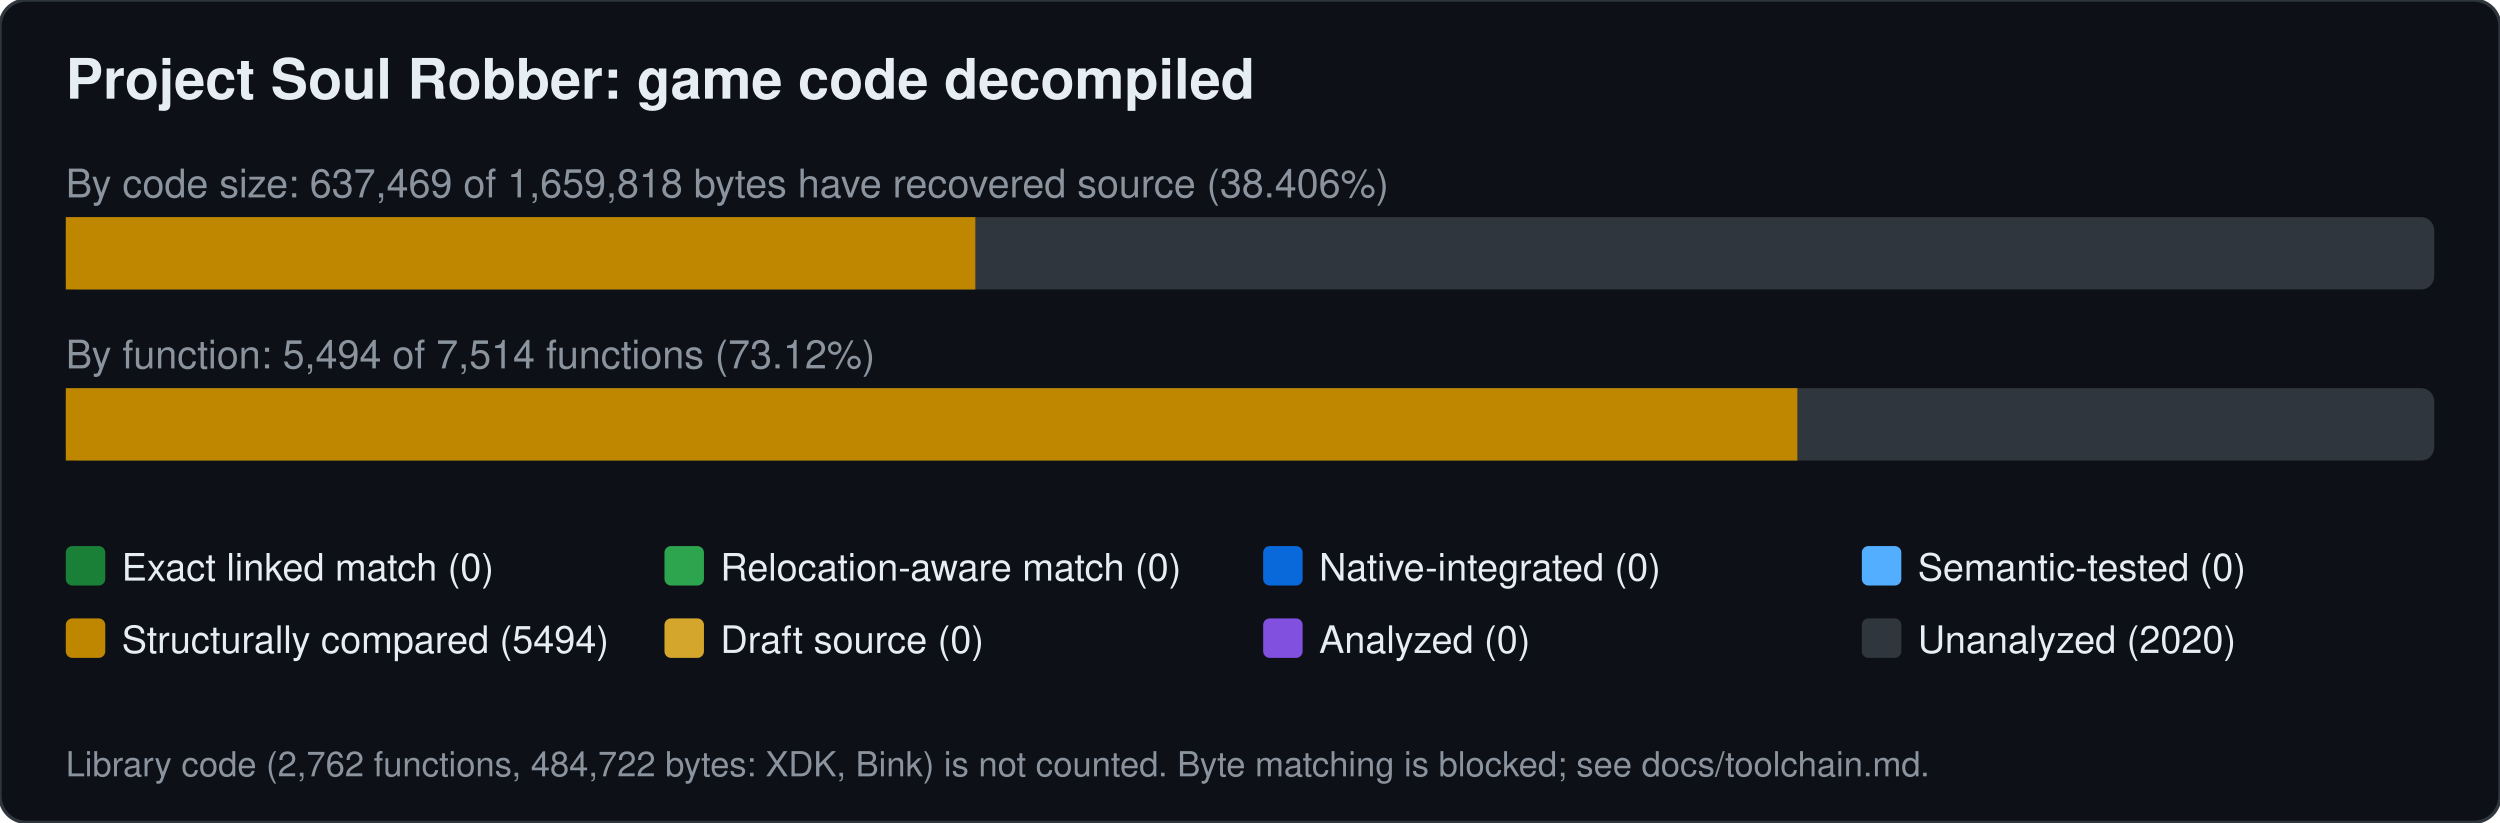
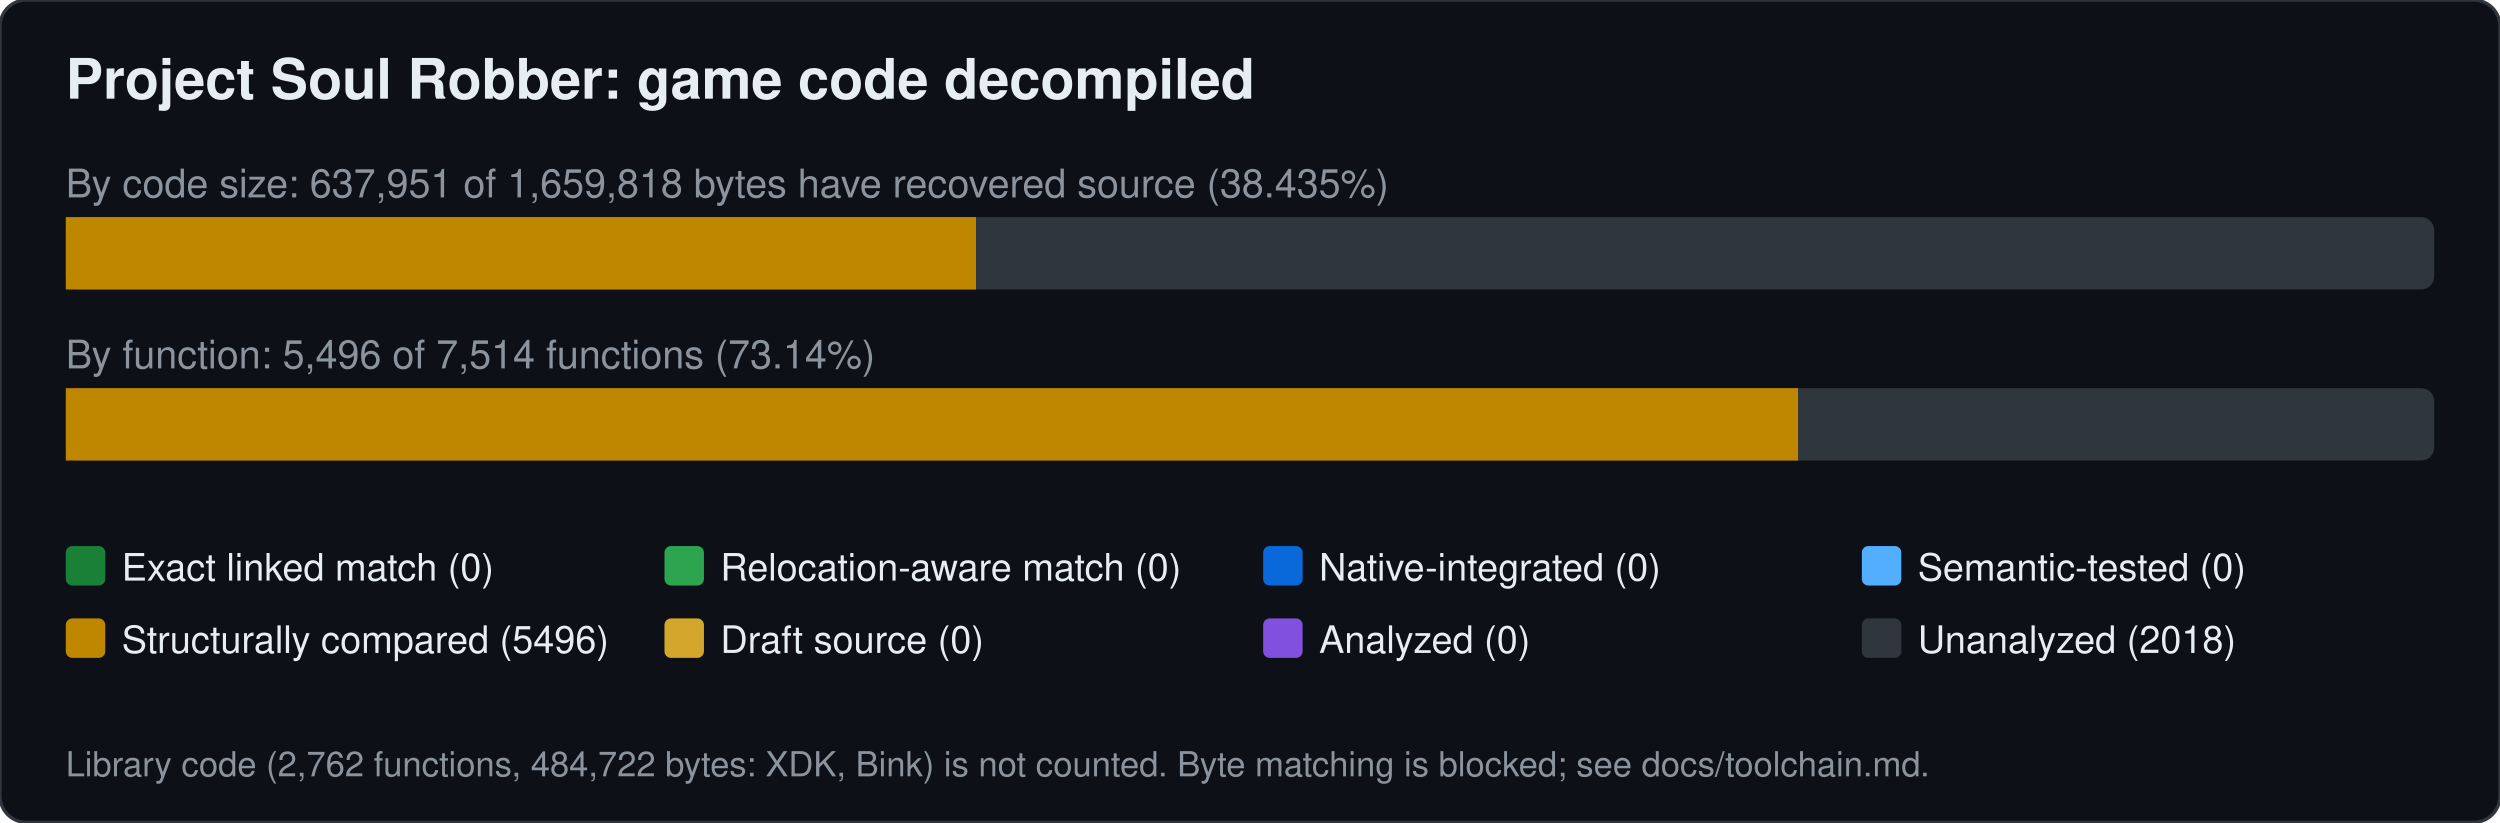
<svg xmlns="http://www.w3.org/2000/svg" width="760" height="250" viewBox="0 0 760 250" font-family="Segoe UI,Helvetica,Arial,sans-serif">
  <rect width="760" height="250" rx="8" fill="#0d1117" stroke="#30363d" />
  <text x="20" y="30" font-size="17" font-weight="600" fill="#e6edf3">Project Soul Robber: game code decompiled</text>
-   <text x="20" y="60" font-size="12" fill="#8b949e">By code size: 637,469 of 1,659,818 bytes have recovered source (38.406%)</text>
+   <text x="20" y="60" font-size="12" fill="#8b949e">By code size: 637,951 of 1,659,818 bytes have recovered source (38.435%)</text>
  <rect x="20" y="66" width="720" height="22" rx="4" fill="#30363d" />
-   <rect x="20.0" y="66" width="276.5" height="22" fill="#bf8700" />
-   <text x="20" y="112" font-size="12" fill="#8b949e">By function: 5,494 of 7,514 functions (73.12%)</text>
+   <rect x="20.0" y="66" width="276.7" height="22" fill="#bf8700" />
+   <text x="20" y="112" font-size="12" fill="#8b949e">By function: 5,496 of 7,514 functions (73.14%)</text>
  <rect x="20" y="118" width="720" height="22" rx="4" fill="#30363d" />
-   <rect x="20.0" y="118" width="526.4" height="22" fill="#bf8700" />
+   <rect x="20.0" y="118" width="526.6" height="22" fill="#bf8700" />
  <rect x="20" y="166" width="12" height="12" rx="2" fill="#1a7f37" />
  <text x="37" y="176.5" font-size="11.5" fill="#e6edf3">Exact linked match (0)</text>
  <rect x="202" y="166" width="12" height="12" rx="2" fill="#2da44e" />
  <text x="219" y="176.5" font-size="11.5" fill="#e6edf3">Relocation-aware match (0)</text>
  <rect x="384" y="166" width="12" height="12" rx="2" fill="#0969da" />
  <text x="401" y="176.5" font-size="11.5" fill="#e6edf3">Native-integrated (0)</text>
  <rect x="566" y="166" width="12" height="12" rx="2" fill="#54aeff" />
  <text x="583" y="176.5" font-size="11.5" fill="#e6edf3">Semantic-tested (0)</text>
  <rect x="20" y="188" width="12" height="12" rx="2" fill="#bf8700" />
-   <text x="37" y="198.5" font-size="11.5" fill="#e6edf3">Structurally compared (5494)</text>
+   <text x="37" y="198.5" font-size="11.5" fill="#e6edf3">Structurally compared (5496)</text>
  <rect x="202" y="188" width="12" height="12" rx="2" fill="#d4a72c" />
  <text x="219" y="198.5" font-size="11.5" fill="#e6edf3">Draft source (0)</text>
  <rect x="384" y="188" width="12" height="12" rx="2" fill="#8250df" />
  <text x="401" y="198.5" font-size="11.5" fill="#e6edf3">Analyzed (0)</text>
  <rect x="566" y="188" width="12" height="12" rx="2" fill="#30363d" />
-   <text x="583" y="198.5" font-size="11.5" fill="#e6edf3">Unanalyzed (2020)</text>
+   <text x="583" y="198.5" font-size="11.5" fill="#e6edf3">Unanalyzed (2018)</text>
  <text x="20" y="236" font-size="10.5" fill="#8b949e">Library code (2,762 functions, 484,722 bytes: XDK, Bink) is not counted. Byte matching is blocked; see docs/toolchain.md.</text>
</svg>
